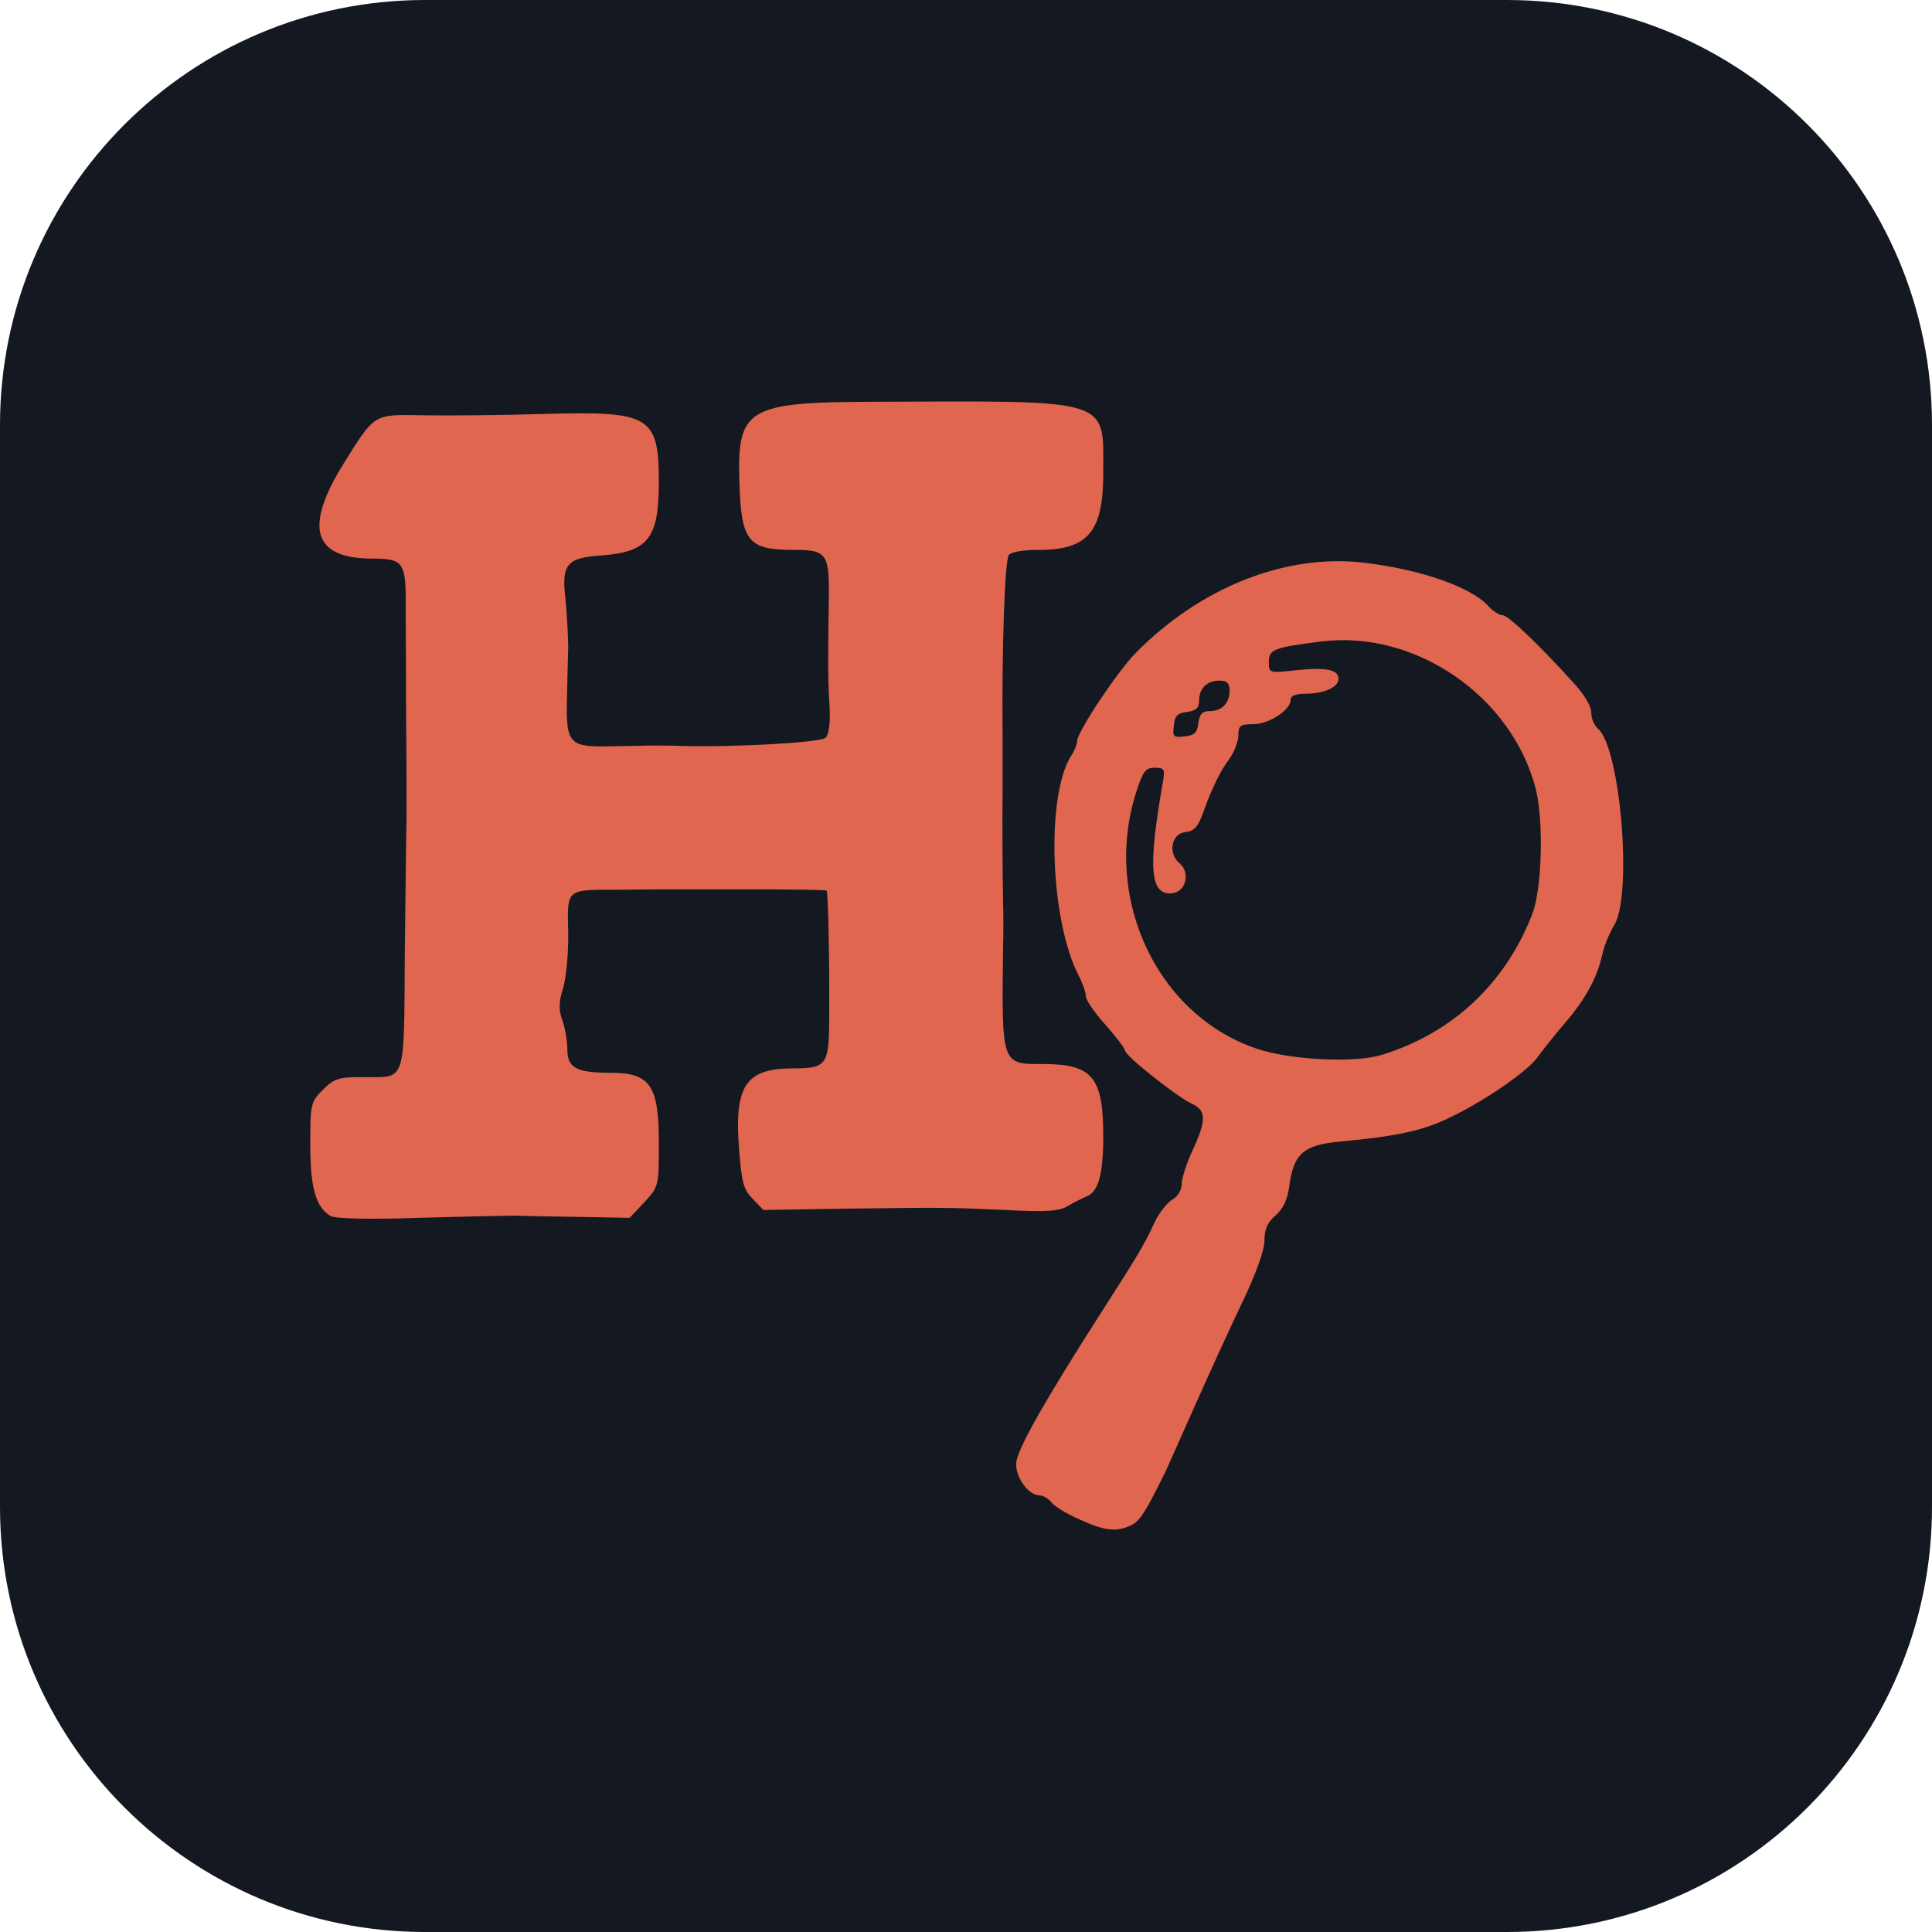
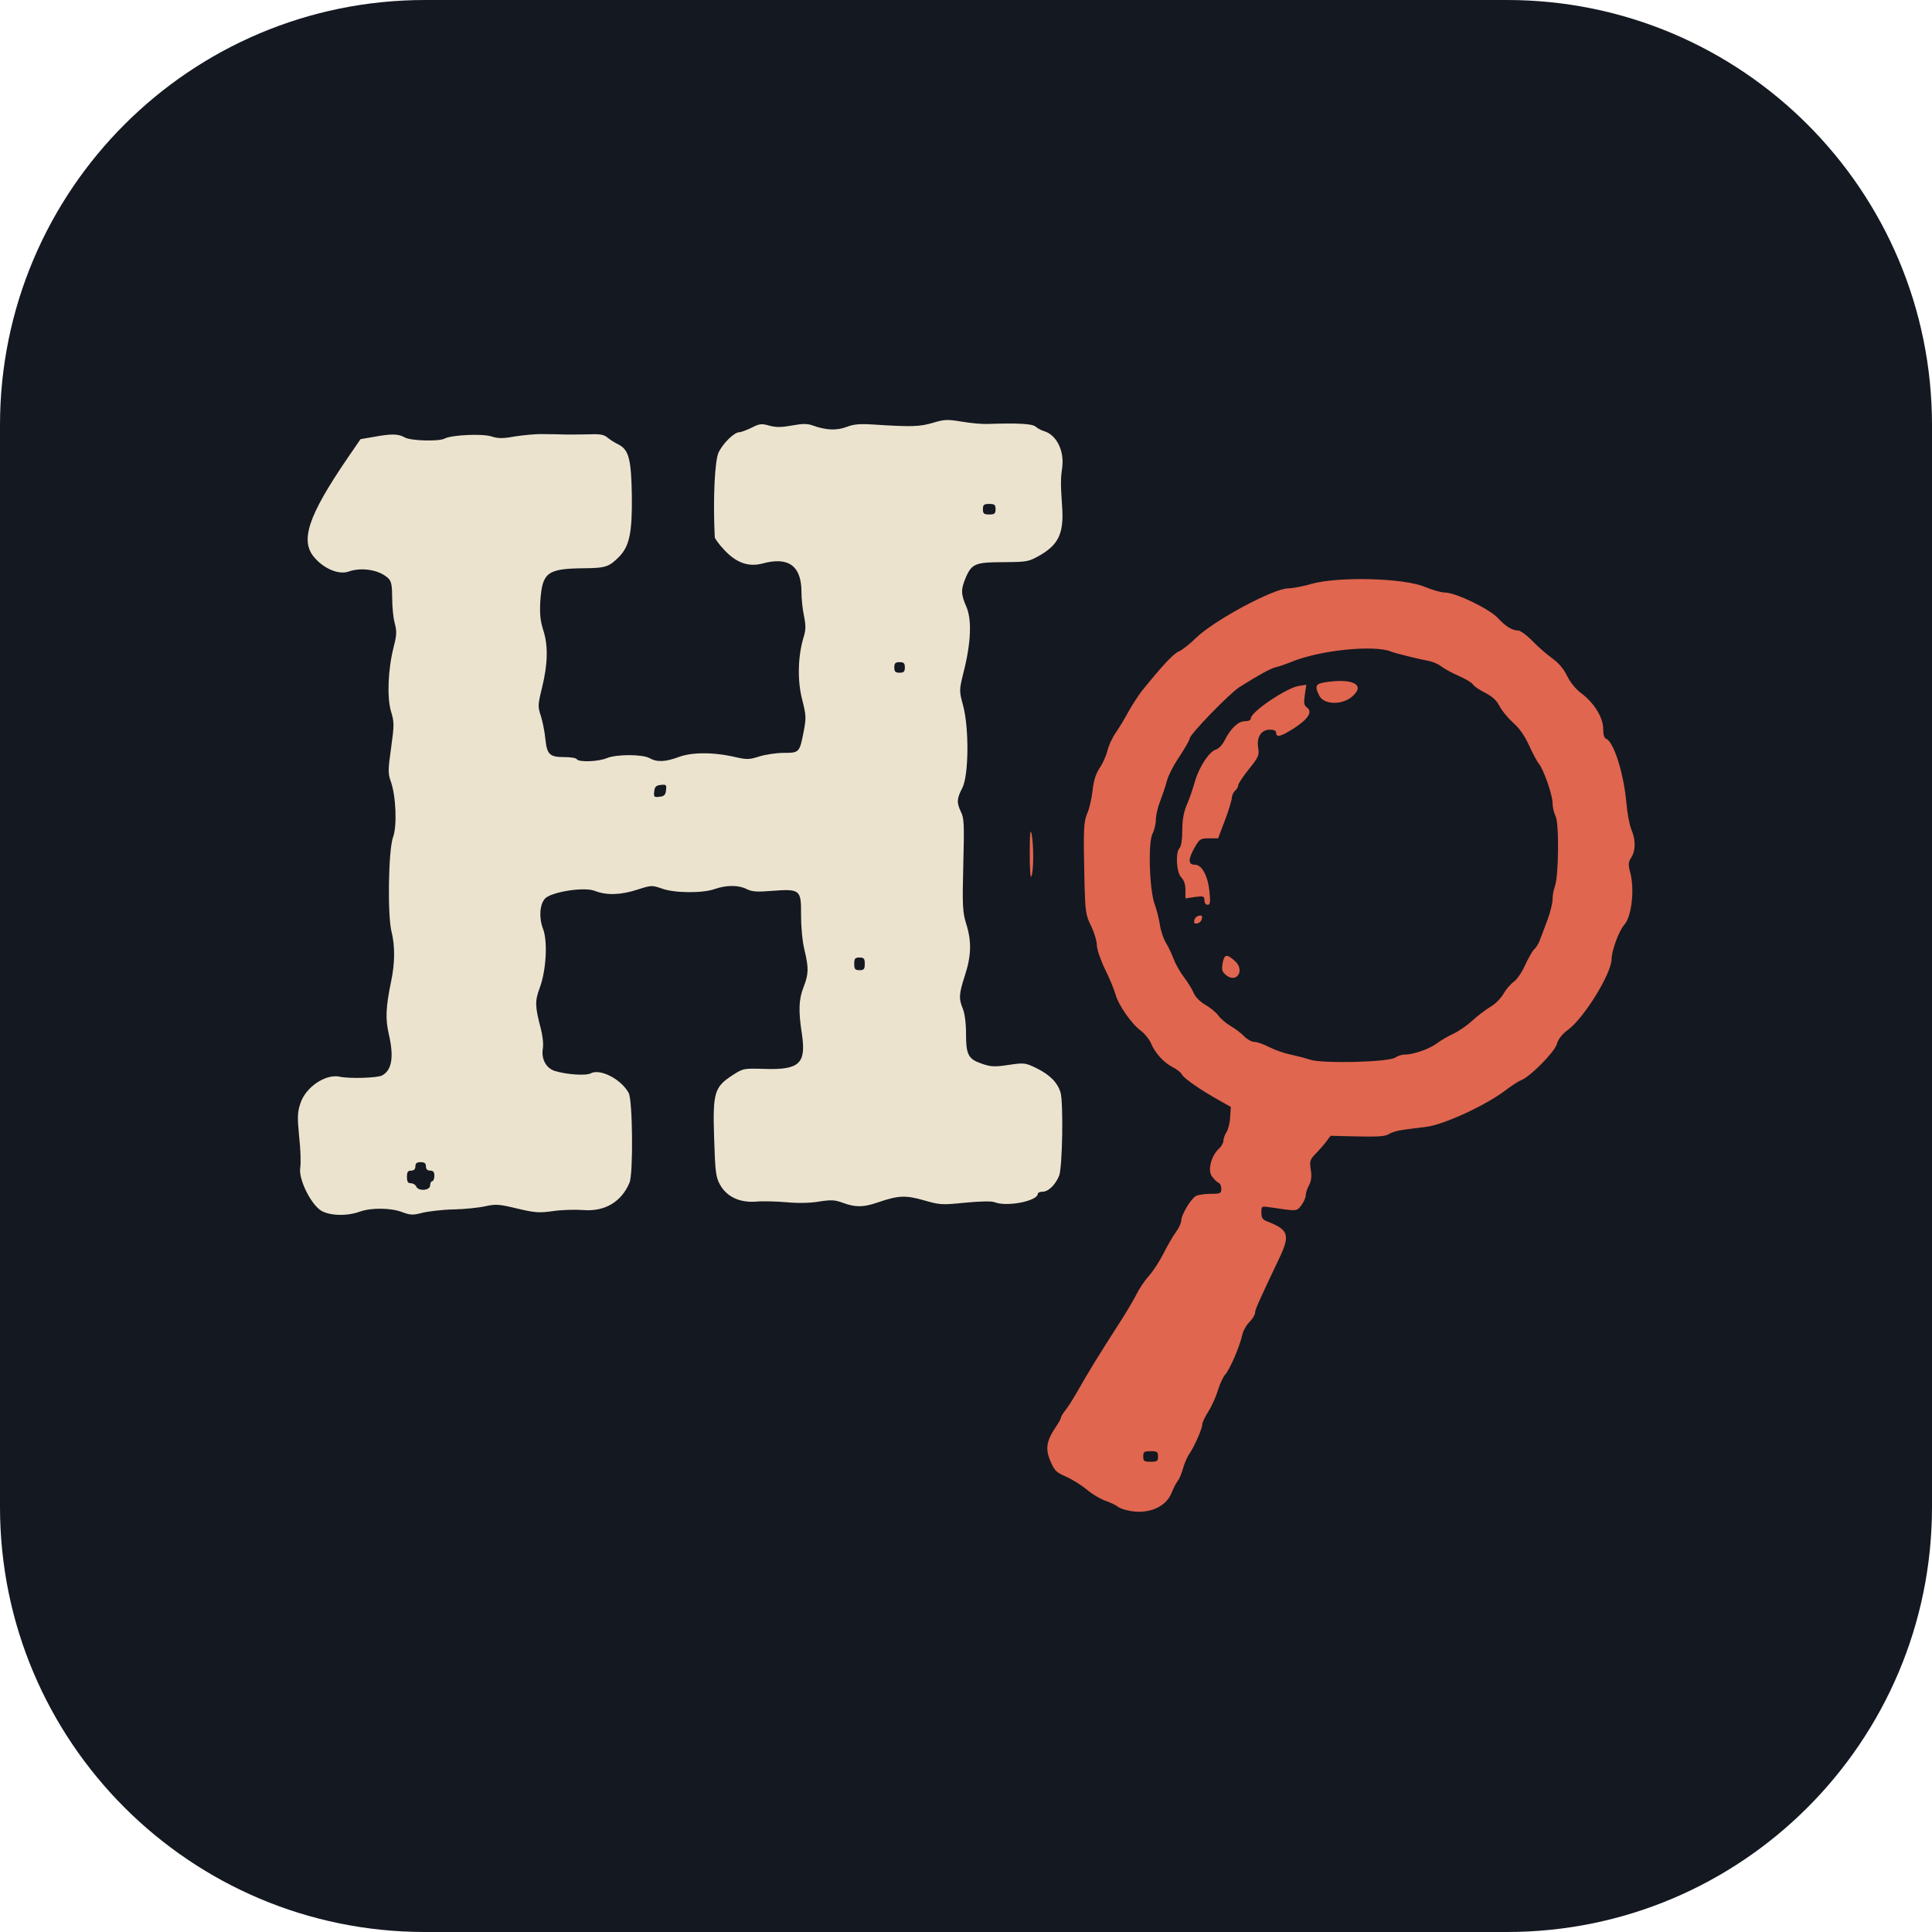
<svg xmlns="http://www.w3.org/2000/svg" viewBox="0 0 100 100">
  <rect width="100" height="100" rx="22" fill="#141821" />
-   <path transform="translate(12.0 12.0) scale(0.22552)" fill="#e0664f" fill-rule="evenodd" d="M194.5 295.5C191.7 294.3 188.8 292.5 188.1 291.6C187.4 290.7 186.1 290 185.4 290C182.9 290 180 286.1 180 282.8C180 279.8 186.4 268.5 200.5 246.5C207.5 235.6 209.6 232.2 211.8 227.3C212.9 225 214.8 222.7 215.9 222.1C217.1 221.4 218 219.9 218 218.6C218 217.3 219.1 213.8 220.5 210.8C223.7 203.9 223.7 201.6 220.3 200.1C216.9 198.5 205 189.1 205 187.9C205 187.5 203 184.8 200.5 182C198 179.2 196 176.3 196 175.4C196 174.6 195.3 172.5 194.4 170.8C187.8 158.1 186.8 129.6 192.6 120.3C193.4 119.1 194 117.6 194 116.9C194 114.8 203 101.3 207.3 96.8C222.1 81.7 241.6 73.9 259.5 75.9C272.7 77.4 284.4 81.5 288.4 85.9C289.5 87.1 290.9 88 291.7 88C292.9 88 300 94.7 308.2 103.8C310.4 106.2 312 108.9 312 110.3C312 111.7 312.7 113.3 313.5 114C318.7 118.3 321.5 152.1 317.3 159.1C316.1 161 314.9 164.1 314.5 166C313.4 171.1 310.6 176.3 305.7 181.9C303.4 184.6 300.7 188 299.7 189.4C297.5 192.6 287.5 199.5 279.5 203.3C273.4 206.3 267.3 207.6 254.3 208.8C245.9 209.6 243.7 211.6 242.7 219C242.3 222.1 241.3 224.2 239.6 225.7C237.7 227.3 237 228.9 237 231.5C237 233.7 235.1 239 232 245.5C229.2 251.3 224.3 262.1 221 269.5C217.7 276.9 214.7 283.7 214.2 284.7C209.6 294.1 208.3 296 206.3 296.9C202.9 298.5 200.2 298.1 194.5 295.5ZM22.7 225.9C19.3 223.9 18 219.5 18 209.5C18 200.2 18.1 199.7 20.9 196.9C23.5 194.3 24.5 194 30.2 194C40.1 194 39.5 195.9 39.7 165.3C39.9 150.6 40 136.7 40.1 134.5C40.1 132.3 40.1 122.4 40 112.5C40 102.6 39.9 90.7 39.9 86.1C40 75.9 39.4 75 32.3 75C18.6 75 16.5 67.9 25.7 53.1C32.9 41.6 32.5 41.9 43.8 42.1C49.1 42.2 61.6 42.1 71.5 41.8C96.1 41.1 98 42.2 98 57.6C98 70.4 95.5 73.5 84.6 74.3C76.8 74.8 75.6 76.4 76.6 84.5C76.9 87.8 77.2 92.8 77.2 95.5C77.1 98.2 77 103.8 76.9 107.8C76.7 117.1 77.6 118.2 85.6 118.1C88.8 118 93.3 118 95.5 117.9C97.7 117.9 101.3 117.9 103.5 118C116.1 118.3 135.2 117.2 136.3 116.1C137 115.4 137.4 112.7 137.2 109.2C136.8 103 136.8 99.4 137 85.2C137.2 73.7 136.7 73 128.8 73C118.5 73 116.9 71 116.5 57.6C115.9 40.5 118.3 39.1 147.1 39C202.6 38.8 200 38 200 55.5C200 68.8 196.5 73 185.2 73C181.4 73 178.8 73.5 178.3 74.2C177.4 75.7 176.7 95.7 176.9 115.5C176.9 119.9 176.9 125.8 176.9 128.5C176.8 135 176.9 147.2 177 153.5C177.1 156.2 177.1 161.2 177 164.5C176.7 191.3 176.6 191 186.2 191C197.5 191 200 194 200 207.5C200 216.3 198.9 220.4 196.1 221.4C195.2 221.8 193.4 222.7 192 223.5C190 224.8 187.1 225 177.5 224.5C163.7 223.9 164.3 223.9 140.3 224.2L122 224.5 119.6 222C117.4 219.8 117 218.2 116.4 210.3C115.3 195.9 118 192 128.8 192C136.4 192 137 191.2 137.1 181.4C137.2 169.2 136.9 151.6 136.5 151.2C136.3 151 127.5 150.9 116.8 150.9C106.2 150.9 93.7 150.9 89.1 151C76.5 151 77 150.6 77.2 160.8C77.3 165.6 76.7 171.4 76 173.7C75 176.8 75 178.6 75.9 181.1C76.5 182.8 77 185.8 77 187.6C77 191.9 79.1 193 86.8 193C96 193 98 195.8 98 209.1C98 219 98 219.1 94.7 222.7L91.3 226.3 80.4 226.1C74.4 226 67.7 225.9 65.5 225.8C63.3 225.8 53.2 226 43 226.3C31.3 226.7 23.9 226.5 22.7 225.9ZM263.9 188.9C280.2 183.9 292.3 172.5 298.5 156.5C300.7 150.7 301.1 135.4 299.3 128C293.9 106.7 271.8 91.4 250.2 94C239.1 95.4 238 95.8 238 98.8C238 101.3 238.1 101.3 244.4 100.6C251.3 99.9 254 100.5 254 102.6C254 104.5 250.7 106 246.6 106C244.1 106 243 106.5 243 107.4C243 109.8 238 113 234.4 113C231.4 113 231 113.3 231 115.7C231 117.1 229.9 119.8 228.5 121.6C227.1 123.4 225 127.7 223.7 131.2C221.8 136.7 221.1 137.5 218.7 137.8C215.6 138.2 214.8 142.8 217.6 145C220 147.1 219 151.4 215.9 151.8C210.7 152.4 210.2 146.1 213.7 126.2C214.2 123.3 214 123 211.8 123C209.7 123 209.1 123.8 207.5 128.8C199.8 153.3 212.6 180.1 235.6 187.6C243.4 190.1 257.8 190.8 263.9 188.9ZM221.8 112.8C222.1 110.7 222.7 110 224.4 110C227.2 110 229 108.2 229 105.3C229 103.6 228.4 103 226.7 103C223.8 103 222 104.8 222 107.6C222 109.3 221.3 109.9 219.2 110.2C217.1 110.4 216.4 111.1 216.2 113.3C215.9 115.9 216.1 116.1 218.7 115.8C220.9 115.6 221.6 114.9 221.8 112.8Z" />
+   <g transform="translate(12.00 18.33) scale(0.1092)">
+     <path fill="#ece3cf" fill-rule="evenodd" d="M42.2 405.9C37.3 402.7 31.6 391 32.4 385.8C32.8 383.6 32.6 376.9 31.9 370.9C31 361.5 31.1 359.3 32.5 355.1C35 347.4 44.5 341 51.2 342.5C55.7 343.5 69 343.1 71.2 341.9C75.9 339.4 76.9 333.1 74.4 322.3C72.7 315 73 309.4 75.5 297.3C77.3 288.8 77.4 280.6 75.7 273.8C73.7 266 74.2 235 76.4 229C78.4 223.7 77.8 209.2 75.3 202.4C74 198.7 74 197 75.5 186.6C77 175.7 77 174.4 75.4 169.2C73.5 162.5 74 149.5 76.7 138.8C78.2 133.1 78.2 131.3 77.2 127.5C76.5 125 76 119.6 76 115.6C76 109.9 75.6 107.7 74.3 106.4C70.2 102.3 61.6 100.8 55.2 103.1C50.8 104.6 44 101.9 39.4 96.7C32.1 88.7 35.9 77 55.1 48.9L61 40.3 67.4 39.2C75.6 37.7 78.9 37.7 82 39.5C84.9 41.1 98.2 41.5 100.9 40C104.2 38.3 118.7 37.6 123 39C126.2 40 128.3 40.1 134.2 39C138.2 38.4 144.1 37.8 147.2 37.9C150.4 37.9 155.4 38 158.2 38.1C161.1 38.1 166.3 38.1 169.8 38C174.5 37.8 176.5 38.2 178 39.5C179 40.4 181.4 41.9 183.2 42.8C188.2 45.3 189.3 49.8 189.6 67C189.8 84.4 188.5 90.8 183.8 95.8C178.8 100.9 177.3 101.4 166.5 101.5C149.4 101.7 147.1 103.5 146.2 117.3C145.9 123.2 146.2 126.4 147.6 130.8C150 138.1 149.8 146.9 147 158.2C145 166.4 145 167.1 146.5 171.6C147.3 174.1 148.3 179 148.6 182.4C149.4 189.8 150.6 191 157.6 191C160.5 191 163.2 191.4 163.5 192C164.4 193.5 173.6 193.2 177.7 191.5C182.3 189.6 194.6 189.6 198 191.5C201.5 193.5 205.6 193.3 212 190.9C218.2 188.6 228.7 188.6 239.1 191.1C244.1 192.2 245.4 192.2 250 190.7C252.9 189.8 258.1 189 261.6 189C269 189 269.1 188.9 271.1 178.6C272.3 172.3 272.2 171.1 270.3 163.6C268 154.7 268.3 143.1 271 134.2C272.1 130.7 272.1 128.7 271.2 124.1C270.5 121 270 115.8 270 112.8C270 100.4 263.9 95.9 251.7 99.2C245 101 239.2 99 233.5 92.9C231 90.3 229 87.5 228.9 86.8C228 68.3 228.9 50.1 230.8 46.4C233.1 41.9 238.2 37 240.6 37C241.4 37 244 36 246.3 34.9C250 33 251 32.8 254.8 33.9C258.1 34.8 260.7 34.7 265.6 33.8C270.5 32.9 272.9 32.9 275.3 33.8C281.7 36.1 286.6 36.3 291.4 34.5C295.1 33.1 297.7 32.9 306.2 33.5C322.3 34.5 326.1 34.4 332.5 32.5C337.8 30.9 339.3 30.9 346 32C350.1 32.7 355.5 33.2 358 33.1C372.8 32.6 379.3 33 380.9 34.3C381.8 35.1 383.6 36.1 385 36.5C390.9 38.3 394.6 45.7 393.6 53.7C392.8 59.2 392.8 61.4 393.6 73.1C394.3 84.9 391.8 90.2 383.3 95.2C377.7 98.4 377.2 98.5 366 98.6C352.6 98.6 350.8 99.3 348 105.6C345.5 111.5 345.5 113.6 348.1 119.6C350.8 125.6 350.4 136.7 346.9 150.5C344.7 159.4 344.7 159.5 346.6 166.5C349.5 177.3 349.3 199.9 346.2 205.7C343.6 210.7 343.5 212.6 345.6 217C347.1 219.9 347.2 223.1 346.7 242.1C346.2 261.7 346.4 264.6 348.1 270.1C350.7 278.3 350.5 285.2 347.5 294.4C344.6 303.3 344.5 305.5 346.5 310.3C347.4 312.6 348 317.1 348 322.2C348 332.2 349.1 334.2 355.7 336.4C359.8 337.8 361.6 337.9 368.2 336.9C375.6 335.8 376.1 335.9 381.3 338.4C387.8 341.6 391.4 345.3 392.8 350C394.2 354.9 393.7 385.7 392.1 389.5C390.3 393.8 387 397 384.3 397C383 397 382 397.5 382 398C382 401.4 367.4 404.3 361.6 402C360 401.4 355.1 401.5 347.6 402.2C336.7 403.3 335.7 403.3 328.1 401.1C319.4 398.6 316 398.7 306.1 402.1C299.4 404.4 295.8 404.5 289.7 402.3C285.7 400.8 284 400.8 278.2 401.7C273.9 402.4 268.5 402.5 263 402C258.3 401.6 251.8 401.4 248.5 401.7C240.7 402.3 234.5 399.4 231.3 393.5C229.4 390 229.1 387.5 228.6 371.6C227.9 350 228.7 347.4 237.3 341.8C242.4 338.5 242.6 338.5 252.7 338.8C269.1 339.3 272.3 336.2 270.2 322.2C268.5 311.3 268.7 305.8 271 300C273.4 293.8 273.5 291.1 271.4 282.3C270.4 278.3 269.8 271.5 269.8 265.9C269.9 253.8 269.4 253.4 256.1 254.4C248.9 255 246.6 254.8 244.1 253.6C240.3 251.6 234.5 251.6 229 253.5C223.2 255.6 209.8 255.5 203.8 253.3C199.2 251.7 198.8 251.7 192.3 253.8C184.3 256.4 177.6 256.6 172 254.4C167.1 252.4 151.3 254.9 148.4 258.1C145.9 260.9 145.5 267.2 147.5 272.4C149.8 278.4 149 292.2 145.9 300.5C143.6 306.6 143.7 309.3 146.4 319.5C147.3 322.9 147.8 327.1 147.4 329.2C146.6 334.2 149 338.5 153.2 339.8C158.8 341.5 167.9 342.1 170.1 340.9C174.6 338.5 184.6 343.7 188.1 350.2C190 353.7 190.3 388.4 188.5 392.7C184.7 401.8 176.8 406.5 166.7 405.7C162.7 405.4 156.2 405.6 152.2 406.2C145.7 407.1 143.8 407 135.3 405C126.7 402.9 125.2 402.8 120.1 403.9C117 404.6 110.2 405.3 105 405.4C99.8 405.5 93.2 406.3 90.3 407C85.8 408.2 84.6 408.1 80.8 406.7C75.5 404.6 65.9 404.5 60.5 406.5C54.4 408.7 46.2 408.4 42.2 405.9ZM94 394C94 392.9 94.5 392 95 392C95.5 392 96 390.9 96 389.5C96 387.7 95.5 387 94 387C92.7 387 92 386.3 92 385C92 383.5 91.3 383 89.5 383C87.7 383 87 383.5 87 385C87 386.3 86.3 387 85 387C83.4 387 83 387.7 83 390C83 392.3 83.5 393 84.9 393C85.9 393 87 393.7 87.4 394.5C88.3 396.9 94 396.5 94 394ZM300 289C300 286.5 299.6 286 297.5 286C295.4 286 295 286.5 295 289C295 291.5 295.4 292 297.5 292C299.6 292 300 291.5 300 289ZM205.8 206.7C206.1 204.1 205.9 203.9 203.3 204.2C201.1 204.4 200.4 205.1 200.2 207.3C199.9 209.9 200.1 210.1 202.7 209.8C204.9 209.6 205.6 208.9 205.8 206.7ZM319 148.5C319 146.5 318.5 146 316.5 146C314.5 146 314 146.5 314 148.5C314 150.5 314.5 151 316.5 151C318.5 151 319 150.5 319 148.5ZM362 73.5C362 71.4 361.5 71 359 71C356.5 71 356 71.4 356 73.5C356 75.6 356.5 76 359 76C361.5 76 362 75.6 362 73.5Z" />
+     <path fill="#e0664f" fill-rule="evenodd" d="M424.3 548C422.5 547.6 420.4 546.8 419.7 546.1C418.9 545.5 416.4 544.3 414.1 543.5C411.7 542.7 407.7 540.3 405.1 538.1C402.6 536 398.2 533.3 395.3 532C390.8 530.1 389.9 529.2 388 524.7C385.5 518.9 386.1 515.1 390.5 508.6C391.9 506.6 393 504.5 393 504.1C393 503.6 393.9 502.1 395.1 500.6C396.3 499.1 398.9 495 400.9 491.5C405.6 483.1 411.9 472.9 419.9 460.5C423.5 455 427.4 448.4 428.7 445.8C430 443.1 432.6 439.2 434.6 437C436.6 434.8 439.7 430 441.6 426.3C443.5 422.5 446.1 418 447.5 416.1C448.9 414.2 450 411.8 450 410.7C450 408 454.6 400.3 457 399C458 398.5 461.1 398 463.9 398C468.6 398 469 397.8 469 395.6C469 394.3 468.4 393 467.6 392.7C466.8 392.4 465.4 390.9 464.4 389.5C462.5 386.5 464.3 379.8 468 376.5C469.1 375.5 470 373.8 470 372.8C470 371.8 470.7 369.9 471.5 368.7C472.3 367.4 473.1 364.2 473.2 361.6L473.5 356.8 467.8 353.6C459.2 348.8 451 343.1 450.3 341.4C450 340.6 448.1 339.1 446 338C441.7 335.8 437.5 331.2 435.6 326.5C434.8 324.7 432.7 322.1 431 320.8C426.6 317.7 420.2 308.5 418.9 303.6C418.3 301.4 416.1 296 413.9 291.6C411.7 287 410 282 410 280.1C410 278.2 408.8 274.2 407.3 271.1C404.7 265.8 404.5 264.6 404.1 248.5C403.6 224.9 403.7 221.6 405.6 217.3C406.5 215.2 407.6 210.4 408 206.7C408.5 202 409.6 198.8 411.3 196.2C412.7 194.2 414.4 190.5 415 188C415.6 185.5 417.4 181.7 418.9 179.5C420.5 177.3 423.2 172.8 424.9 169.6C426.7 166.4 429.6 161.9 431.3 159.7C441.2 147.4 446.5 141.8 448.9 140.9C450.3 140.3 453.9 137.6 456.8 134.7C465.3 126.3 493.8 111 500.8 111C502.8 111 507.7 110.1 511.7 108.9C524.6 105.3 555.8 106.1 565.7 110.4C569.1 111.8 573.3 113 575 113C580 113 596 120.7 600 125C603.8 129.1 606.9 131 609.7 131C610.7 131 613.8 133.2 616.5 136C619.2 138.8 623.5 142.5 626 144.3C628.9 146.4 631.3 149.2 632.9 152.5C634.4 155.6 637 158.8 639.7 160.8C645.8 165.4 650 172.3 650 177.6C650 180.3 650.5 182 651.4 182.3C655 183.7 659.7 198.5 661 212.6C661.4 217.5 662.5 223.3 663.4 225.4C665.5 230.4 665.4 235.4 663.3 238.6C661.9 240.8 661.8 241.8 662.8 245.6C665 253.7 663.5 266.6 660 270.5C657.5 273.2 654 282.8 654 286.7C654 293.4 641.1 314.5 633.4 320.2C630.4 322.4 628.7 324.7 628 327.1C627 330.8 615.2 342.7 611 344.2C609.9 344.6 606.5 346.8 603.5 349.1C594.2 356.1 574.7 365.1 566.5 366.2C562.6 366.7 557.5 367.3 555 367.7C552.6 368 549.6 368.9 548.4 369.7C546.7 370.8 543.3 371 533.5 370.8L520.8 370.5 518.7 373.3C517.5 374.9 515.2 377.5 513.6 379.1C511.1 381.7 510.8 382.5 511.4 386.5C511.9 389.6 511.7 391.8 510.6 393.9C509.7 395.5 509 397.8 509 398.8C509 399.9 508 402 506.9 403.5C504.6 406.4 505 406.3 492.2 404.4C488 403.8 488 403.8 488 406.9C488 409.4 488.6 410.3 490.8 411.1C501 415.1 501.8 417.5 496.2 429.1C486.3 450 485 452.9 485 454.4C485 455.3 483.8 457.3 482.3 458.8C480.9 460.2 479.3 463 478.9 465C477.8 470.1 473.1 481.2 470.9 483.6C469.9 484.7 468.3 488.1 467.4 491.1C466.5 494.1 464.5 498.6 462.9 501.1C461.3 503.6 460 506.4 460 507.2C460 509.2 456.3 517.7 454 521C453 522.4 451.6 525.5 450.9 528C450.2 530.5 449.1 533.2 448.4 534C447.7 534.8 446.4 537.4 445.5 539.6C442.7 546.8 433.8 550.3 424.3 548ZM439 522.5C439 520.3 438.6 520 435.5 520C432.4 520 432 520.3 432 522.5C432 524.7 432.4 525 435.5 525C438.6 525 439 524.7 439 522.5ZM551.5 333.4C552.6 332.6 554.6 332 556 332C560.1 332 567.8 329.3 571.3 326.6C573 325.3 576.5 323.3 579 322.1C581.5 321 585.5 318.2 588 315.9C590.4 313.7 594.3 310.7 596.5 309.4C598.8 308.1 601.6 305.3 602.8 303.1C604 301 606.2 298.5 607.6 297.5C609 296.6 611.5 293 613 289.6C614.6 286.2 616.5 282.8 617.3 282.1C618.1 281.5 619.2 279.7 619.8 278.2C620.4 276.7 622 272.5 623.4 268.7C624.8 265 626 260.4 626 258.6C626 256.7 626.5 253.9 627.1 252.3C628.9 247.8 629.2 222.2 627.4 218.9C626.6 217.3 626 214.6 626 212.7C626 208.9 621.6 196.4 619.4 194C618.7 193.1 616.6 189.3 614.9 185.5C612.8 180.9 610.3 177.3 607.3 174.7C604.9 172.5 602 169 600.9 166.9C599.5 164.1 597.5 162.3 594 160.5C591.3 159.1 588.7 157.4 588.3 156.6C587.9 155.8 584.9 154 581.7 152.6C578.5 151.2 574.8 149.2 573.4 148.1C572 147 569.5 145.9 567.7 145.5C561.9 144.4 551.5 141.8 549.5 141C541.5 137.7 515.8 140.3 502.4 145.8C499.7 146.9 496.3 148.1 494.8 148.4C492.3 149 486.5 152.2 477.5 157.9C472.6 161.1 454 180.3 454 182.2C454 182.9 451.8 186.7 449.2 190.7C446.5 194.6 443.7 200 443.1 202.7C442.4 205.3 440.9 209.6 439.9 212.2C438.9 214.8 438 218.5 438 220.5C438 222.5 437.3 225.5 436.4 227.3C434.2 231.5 434.9 254.2 437.5 261C438.4 263.5 439.5 267.8 439.9 270.5C440.3 273.3 441.6 277.2 442.8 279.1C444 281.1 445.6 284.5 446.4 286.7C447.2 288.9 449.4 292.8 451.2 295.2C453.1 297.6 455.2 301.1 455.9 302.8C456.7 304.7 458.9 307 461.6 308.5C464 309.9 466.7 312.2 467.6 313.5C468.5 314.8 471 317 473.3 318.4C475.6 319.7 478.6 322 479.9 323.4C481.3 324.8 483.4 326 484.7 326C486 326 489.2 327.1 491.8 328.5C494.4 329.8 498.8 331.4 501.5 331.9C504.3 332.5 508.5 333.6 511 334.4C516.9 336.4 548.3 335.6 551.5 333.4ZM471.2 294.3C469.4 292.8 469.1 291.8 469.6 288.8C470.4 284.4 471.5 284.1 475.4 287.6C480.4 292 476.3 298.5 471.2 294.3ZM456.2 268.4C456.4 267.3 457.3 266.4 458.4 266.2C459.7 265.9 460.1 266.3 459.8 267.6C459.6 268.7 458.7 269.6 457.6 269.8C456.3 270.1 455.9 269.7 456.2 268.4ZM461 258.9C461 256.9 460.6 256.8 456.5 257.3L452 258 452 254C452 251.3 451.3 249.3 450 248C447.7 245.7 447.2 236.2 449.2 234.1C450 233.4 450.5 230.1 450.5 225.7C450.5 220.6 451.2 217 452.7 213.5C453.9 210.8 455.6 205.8 456.5 202.5C458.5 195.6 463.4 188.2 466.5 187.4C467.7 187.1 469.5 185.2 470.5 183.2C473.5 177.3 477 174 480.2 174C481.9 174 483 173.5 483 172.6C483 169.6 499.9 158.2 505.6 157.3L509.3 156.7 508.6 161.4C508 165.3 508.2 166.4 509.5 167.4C512.4 169.5 510.3 172.8 503.8 177.1C497.3 181.3 495 181.9 495 179.5C495 178.5 494 178 492 178C487.9 178 485.6 181.6 486.5 186.7C487 190.2 486.7 191 482 196.8C479.3 200.2 477 203.6 477 204.4C477 205.1 476.3 206.3 475.5 207C474.7 207.7 474 209.2 474 210.4C473.9 211.5 472.5 216.3 470.7 221L467.5 229.5 463.2 229.5C459.1 229.5 458.7 229.8 456.4 233.8C453.2 239.4 453.2 242 456.4 242C459.8 242 462.6 247.1 463.4 254.8C463.9 259.9 463.7 261 462.5 261C461.6 261 461 260.1 461 258.9ZM378.2 236.5C378.2 227 378.5 224.6 379.1 227.5C380.1 232.7 380.1 244.9 379 247.5C378.5 248.7 378.2 244.6 378.2 236.5ZM515.5 162C513.2 157.5 513.6 156.3 517.8 155.6C531.3 153.4 537.7 156.7 530.9 162.4C526.2 166.4 517.7 166.2 515.5 162Z" />
+   </g>
</svg>
